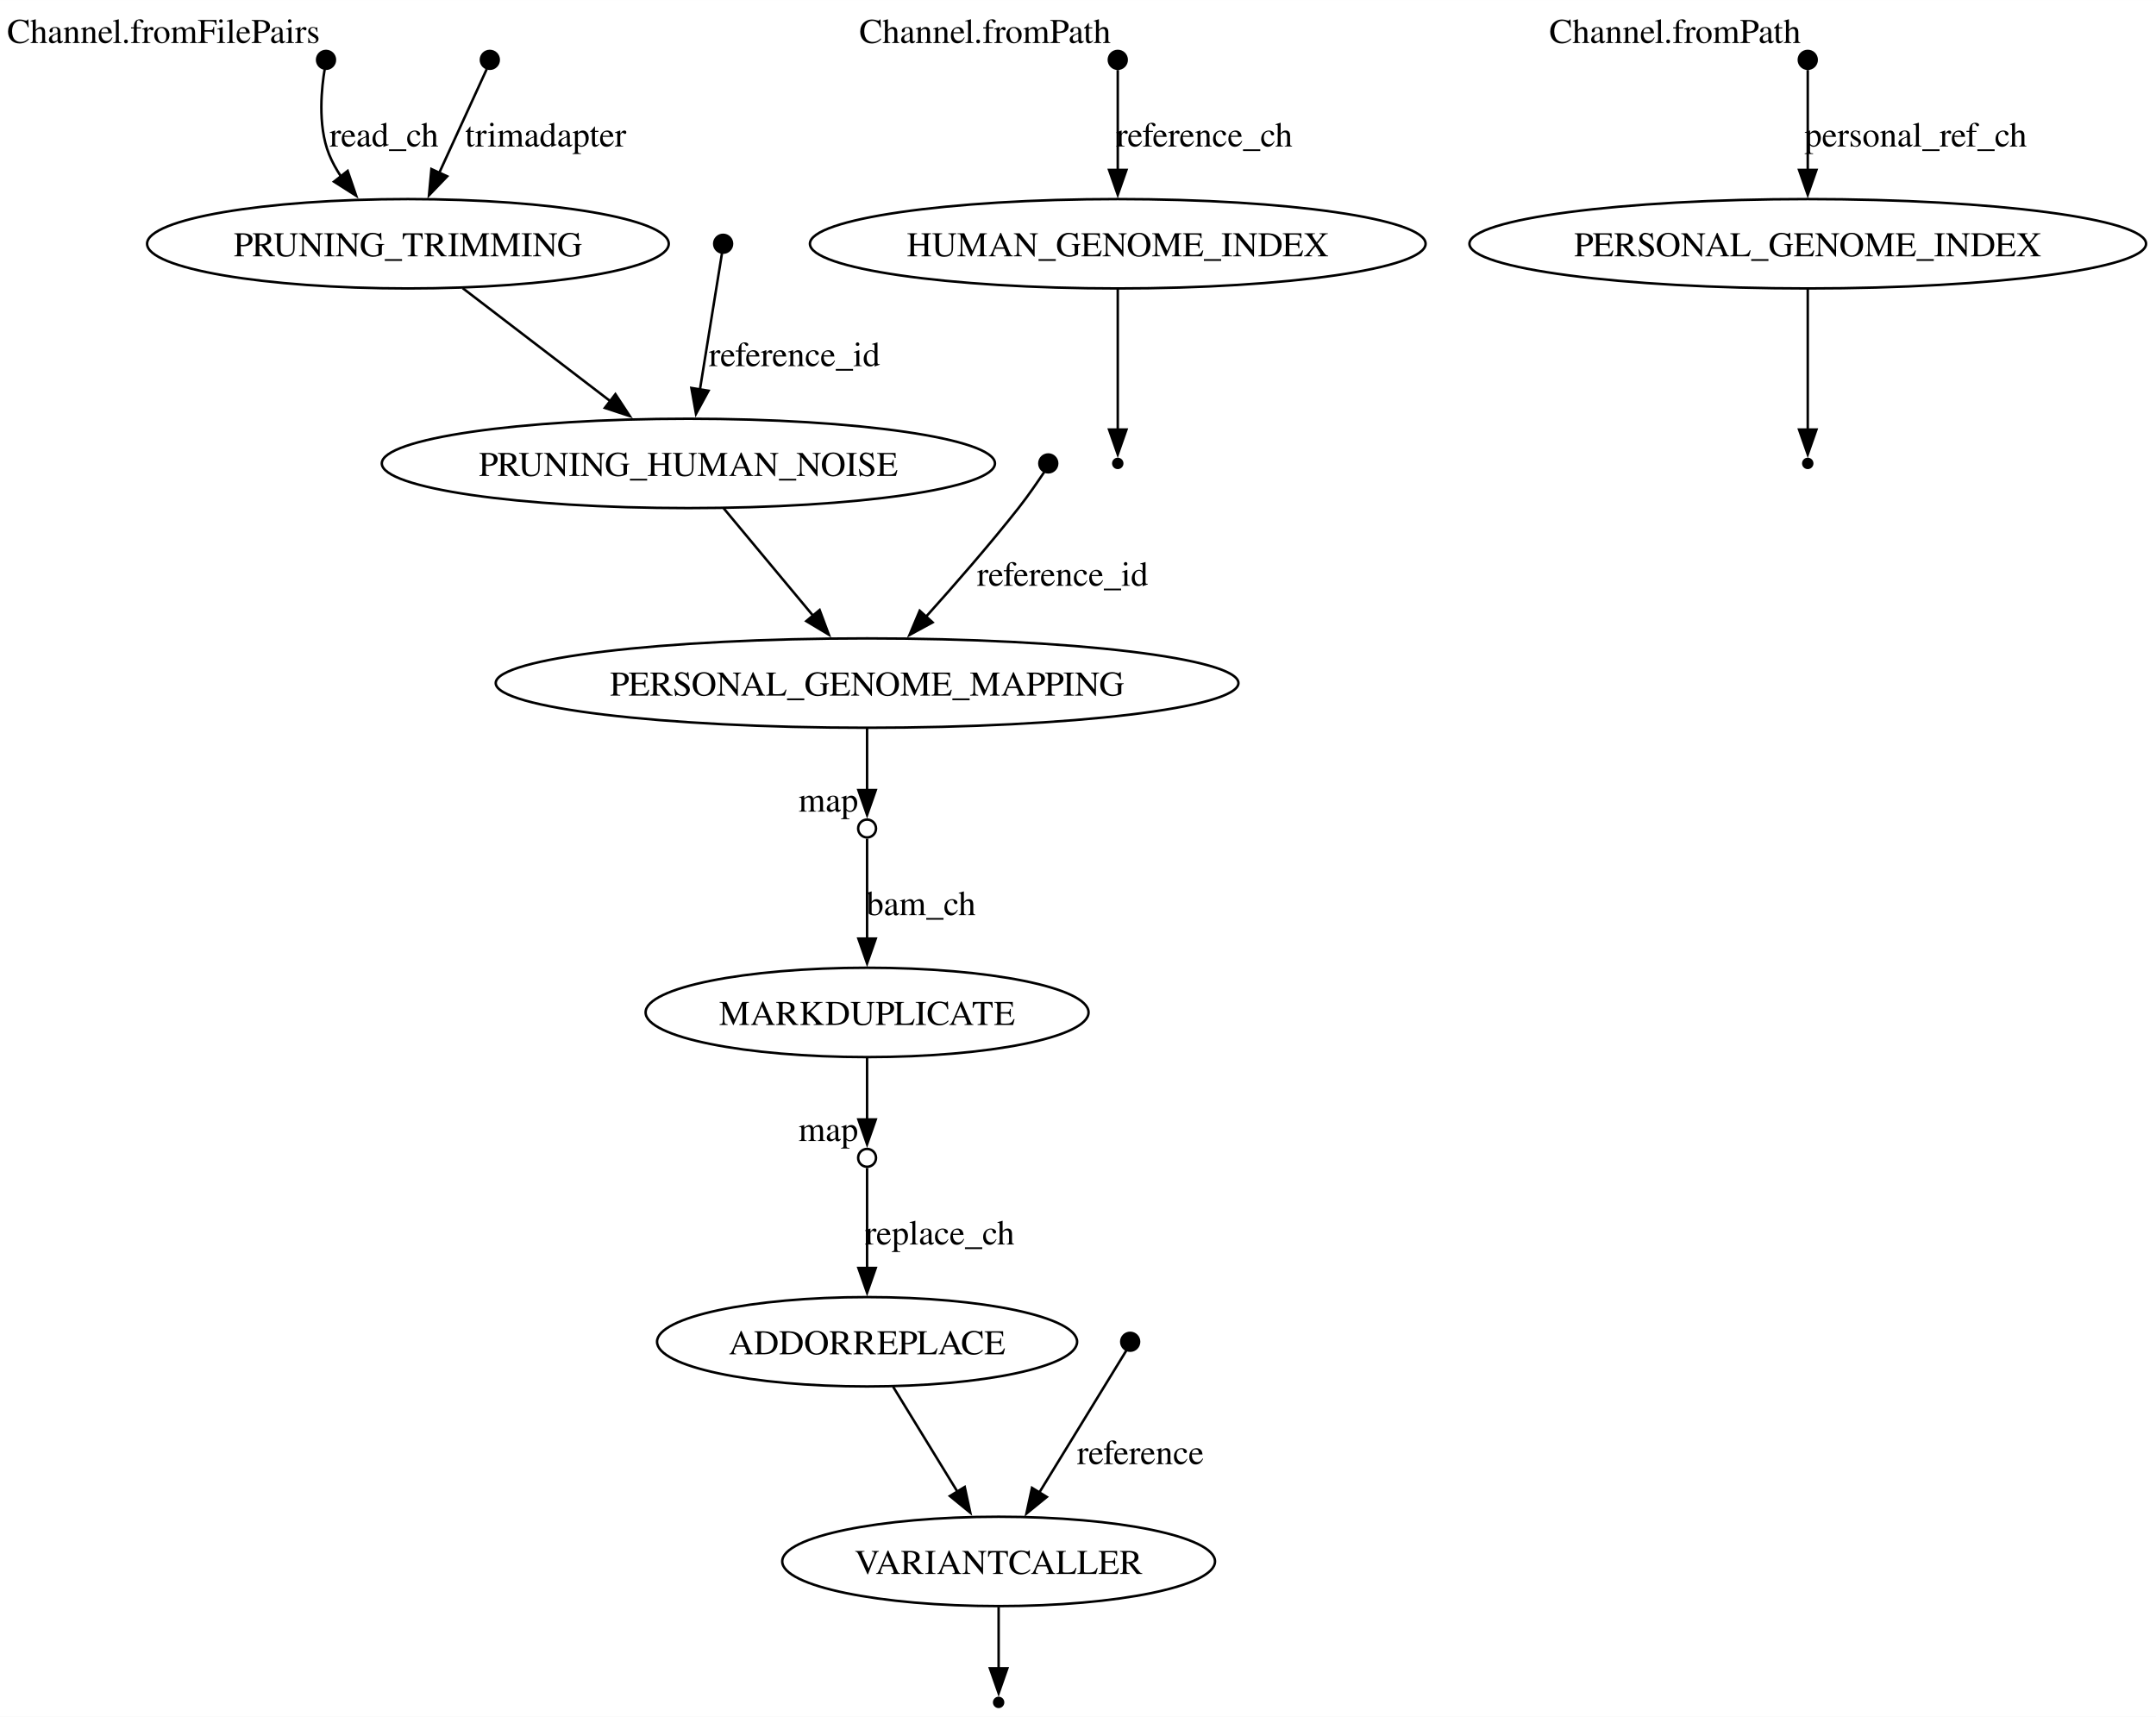
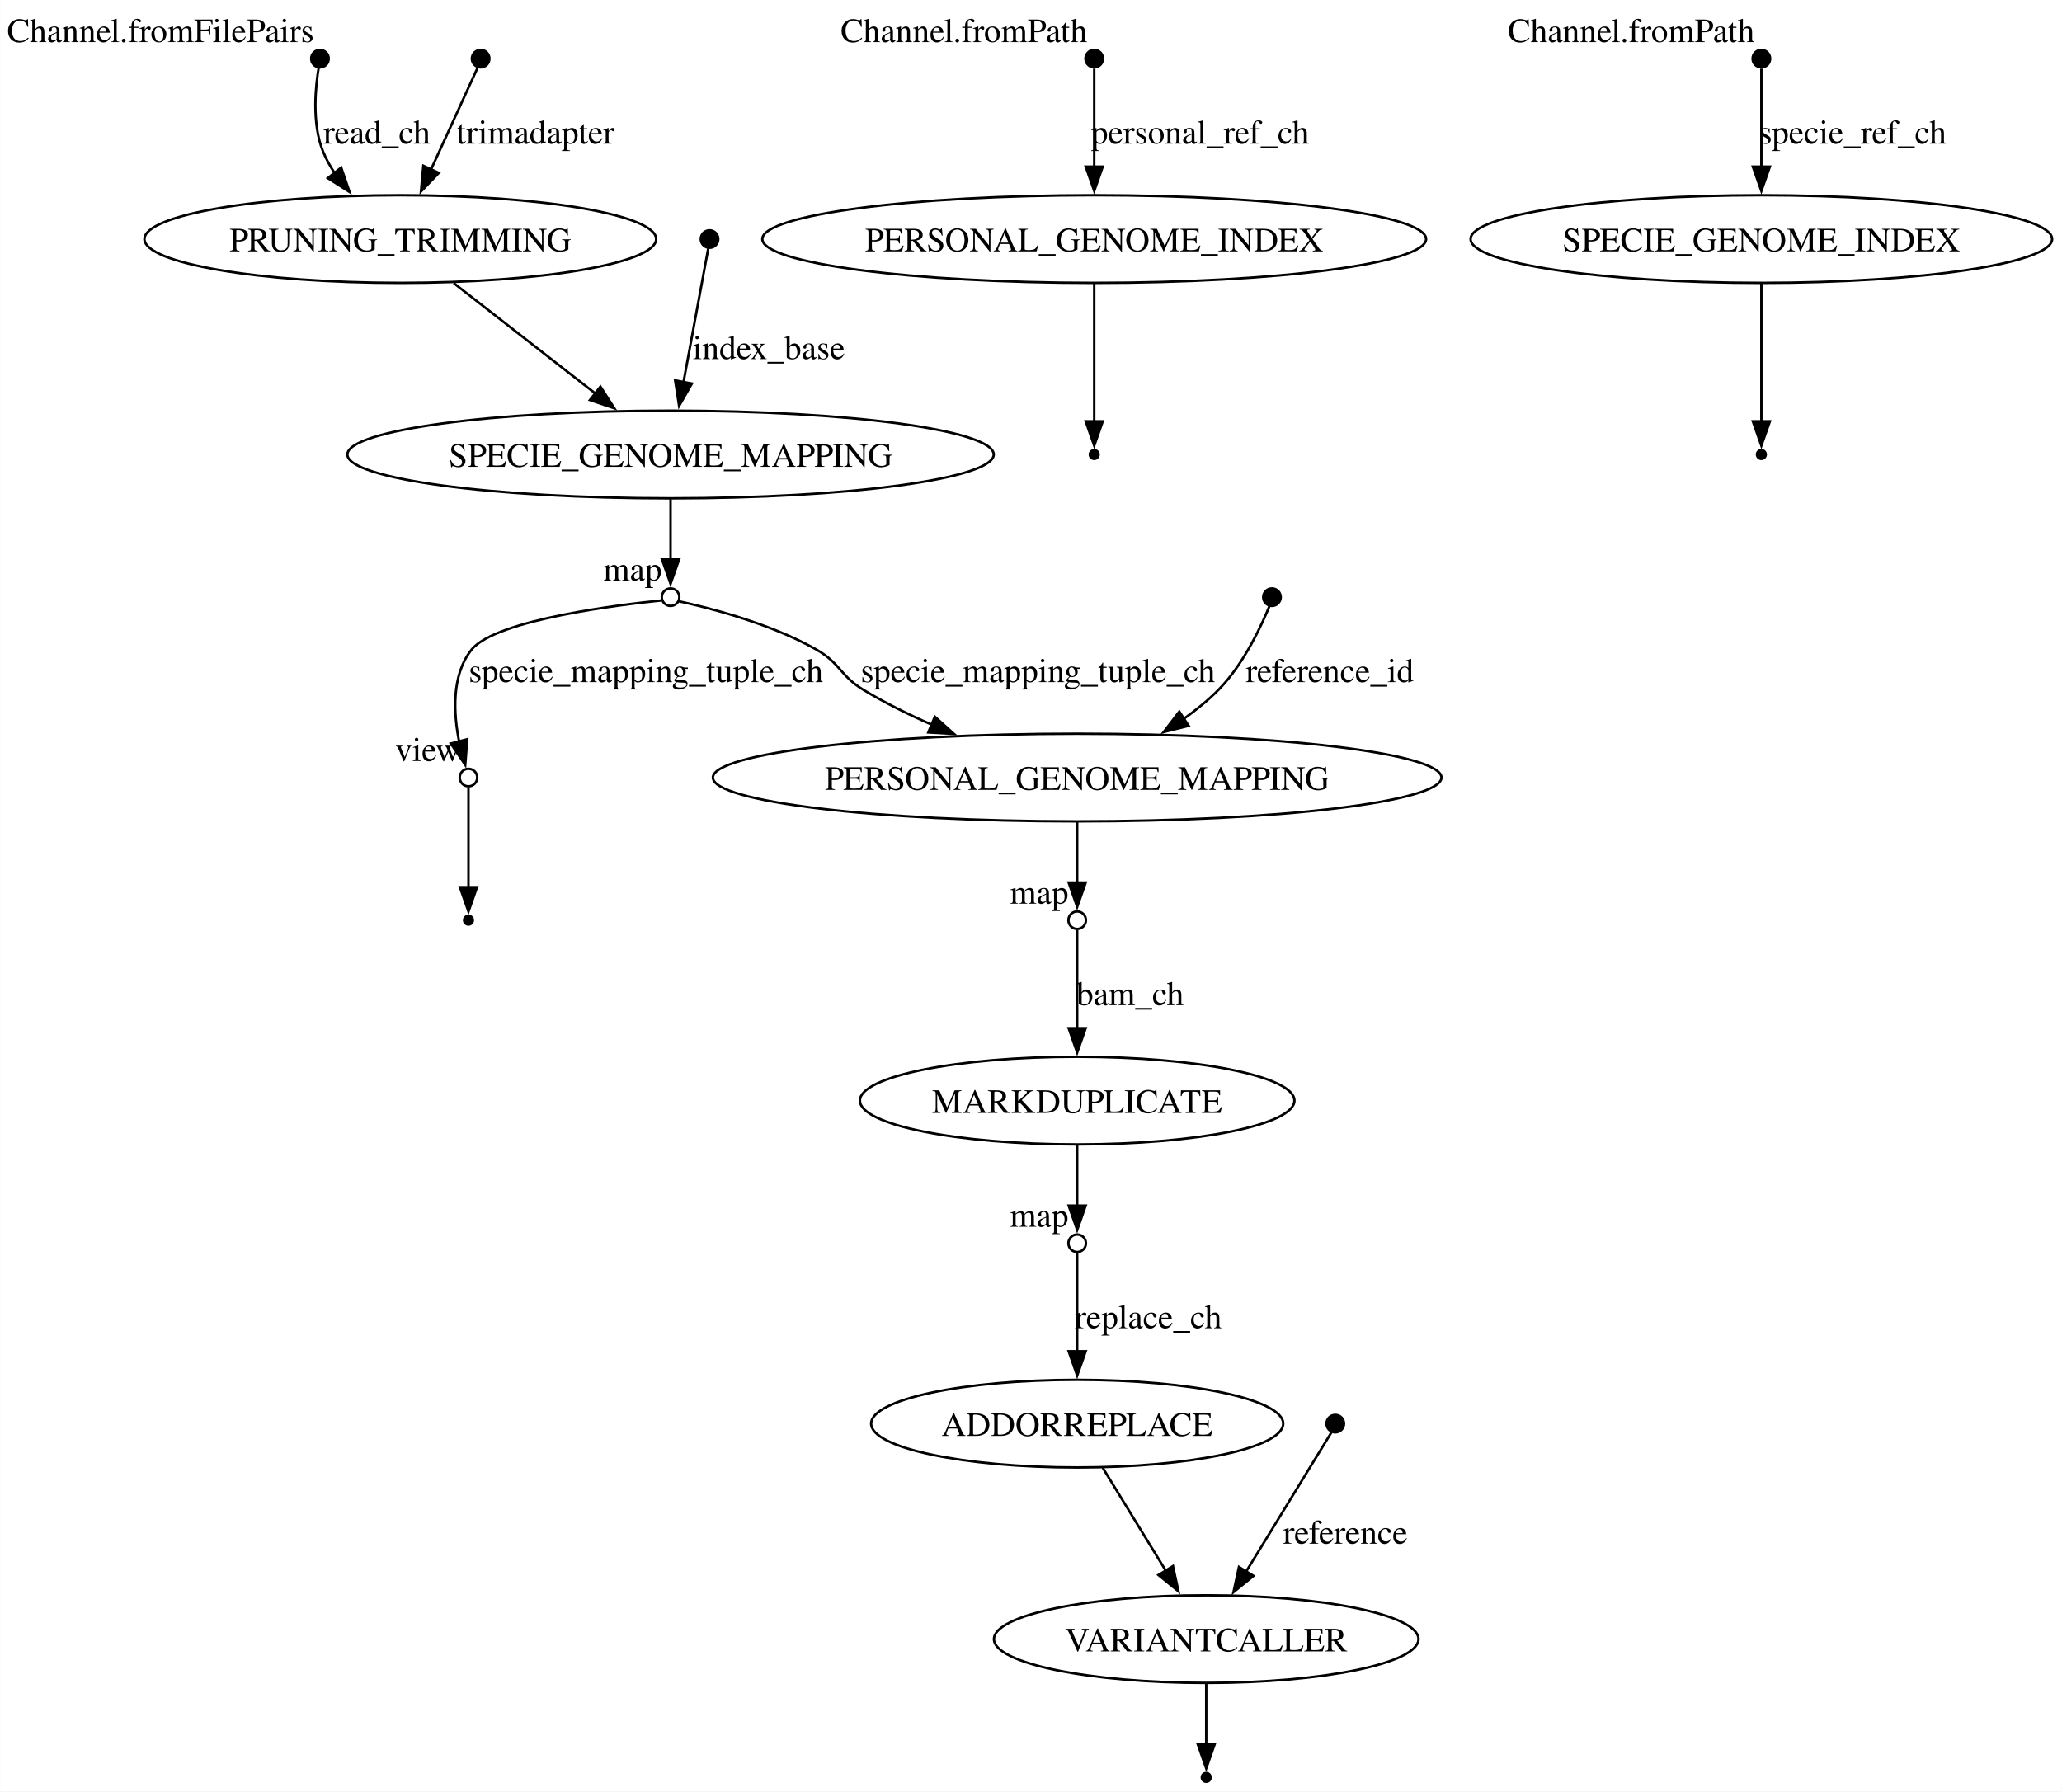
- <svg xmlns="http://www.w3.org/2000/svg" width="869pt" height="692pt" viewBox="0.00 0.00 868.66 691.70">
-   <g id="graph0" class="graph" transform="scale(1 1) rotate(0) translate(4 687.7)">
-     <polygon fill="white" stroke="none" points="-4,4 -4,-687.7 864.66,-687.7 864.66,4 -4,4" />
+ <svg xmlns="http://www.w3.org/2000/svg" width="847pt" height="736pt" viewBox="0.00 0.00 846.77 735.90">
+   <g id="graph0" class="graph" transform="scale(1 1) rotate(0) translate(4 731.9)">
+     <polygon fill="white" stroke="none" points="-4,4 -4,-731.9 842.77,-731.9 842.77,4 -4,4" />
    <g id="node1" class="node">
-       <ellipse fill="black" stroke="black" cx="127.35" cy="-663.6" rx="3.6" ry="3.6" />
-       <text text-anchor="middle" x="61.88" y="-670.4" font-family="Times,serif" font-size="14.00">Channel.fromFilePairs</text>
+       <ellipse fill="black" stroke="black" cx="127.35" cy="-707.8" rx="3.6" ry="3.6" />
+       <text text-anchor="middle" x="61.88" y="-714.6" font-family="Times,serif" font-size="14.00">Channel.fromFilePairs</text>
    </g>
    <g id="node2" class="node">
-       <ellipse fill="none" stroke="black" cx="160.35" cy="-589.5" rx="105.09" ry="18" />
-       <text text-anchor="middle" x="160.35" y="-584.45" font-family="Times,serif" font-size="14.00">PRUNING_TRIMMING</text>
+       <ellipse fill="none" stroke="black" cx="160.35" cy="-633.7" rx="105.09" ry="18" />
+       <text text-anchor="middle" x="160.35" y="-628.65" font-family="Times,serif" font-size="14.00">PRUNING_TRIMMING</text>
    </g>
    <g id="edge1" class="edge">
-       <path fill="none" stroke="black" d="M126.81,-659.77C125.72,-653.37 123.76,-637.44 128.6,-625.5 129.84,-622.44 131.48,-619.47 133.36,-616.64" />
-       <polygon fill="black" stroke="black" points="136.07,-618.86 139.51,-608.84 130.57,-614.53 136.07,-618.86" />
-       <text text-anchor="middle" x="150.73" y="-628.7" font-family="Times,serif" font-size="14.00">read_ch</text>
+       <path fill="none" stroke="black" d="M126.81,-703.97C125.72,-697.57 123.76,-681.64 128.6,-669.7 129.84,-666.64 131.48,-663.67 133.36,-660.84" />
+       <polygon fill="black" stroke="black" points="136.07,-663.06 139.51,-653.04 130.57,-658.73 136.07,-663.06" />
+       <text text-anchor="middle" x="150.73" y="-672.9" font-family="Times,serif" font-size="14.00">read_ch</text>
    </g>
    <g id="node10" class="node">
-       <ellipse fill="none" stroke="black" cx="273.35" cy="-501" rx="123.52" ry="18" />
-       <text text-anchor="middle" x="273.35" y="-495.95" font-family="Times,serif" font-size="14.00">PRUNING_HUMAN_NOISE</text>
+       <ellipse fill="none" stroke="black" cx="271.35" cy="-545.2" rx="132.73" ry="18" />
+       <text text-anchor="middle" x="271.35" y="-540.15" font-family="Times,serif" font-size="14.00">SPECIE_GENOME_MAPPING</text>
    </g>
    <g id="edge7" class="edge">
-       <path fill="none" stroke="black" d="M182.41,-571.62C199.33,-558.66 222.92,-540.6 241.83,-526.13" />
-       <polygon fill="black" stroke="black" points="243.95,-528.91 249.76,-520.06 239.69,-523.36 243.95,-528.91" />
+       <path fill="none" stroke="black" d="M182.28,-615.61C198.93,-602.64 222.03,-584.63 240.53,-570.21" />
+       <polygon fill="black" stroke="black" points="242.54,-573.09 248.27,-564.18 238.23,-567.57 242.54,-573.09" />
    </g>
    <g id="node3" class="node">
-       <ellipse fill="black" stroke="black" cx="446.35" cy="-663.6" rx="3.6" ry="3.6" />
-       <text text-anchor="middle" x="392.88" y="-670.4" font-family="Times,serif" font-size="14.00">Channel.fromPath</text>
+       <ellipse fill="black" stroke="black" cx="445.35" cy="-707.8" rx="3.6" ry="3.6" />
+       <text text-anchor="middle" x="391.88" y="-714.6" font-family="Times,serif" font-size="14.00">Channel.fromPath</text>
    </g>
    <g id="node4" class="node">
-       <ellipse fill="none" stroke="black" cx="446.35" cy="-589.5" rx="124.03" ry="18" />
-       <text text-anchor="middle" x="446.35" y="-584.45" font-family="Times,serif" font-size="14.00">HUMAN_GENOME_INDEX</text>
+       <ellipse fill="none" stroke="black" cx="445.35" cy="-633.7" rx="136.31" ry="18" />
+       <text text-anchor="middle" x="445.35" y="-628.65" font-family="Times,serif" font-size="14.00">PERSONAL_GENOME_INDEX</text>
    </g>
    <g id="edge2" class="edge">
-       <path fill="none" stroke="black" d="M446.35,-659.5C446.35,-652.5 446.35,-634.84 446.35,-619.14" />
-       <polygon fill="black" stroke="black" points="449.85,-619.24 446.35,-609.24 442.85,-619.24 449.85,-619.24" />
-       <text text-anchor="middle" x="481.23" y="-628.7" font-family="Times,serif" font-size="14.00">reference_ch</text>
+       <path fill="none" stroke="black" d="M445.35,-703.7C445.35,-696.7 445.35,-679.04 445.35,-663.34" />
+       <polygon fill="black" stroke="black" points="448.85,-663.44 445.35,-653.44 441.85,-663.44 448.85,-663.44" />
+       <text text-anchor="middle" x="488.85" y="-672.9" font-family="Times,serif" font-size="14.00">personal_ref_ch</text>
    </g>
    <g id="node5" class="node">
-       <ellipse fill="black" stroke="black" cx="446.35" cy="-501" rx="1.8" ry="1.8" />
+       <ellipse fill="black" stroke="black" cx="445.35" cy="-545.2" rx="1.8" ry="1.8" />
    </g>
    <g id="edge3" class="edge">
-       <path fill="none" stroke="black" d="M446.35,-571.41C446.35,-554.63 446.35,-529.44 446.35,-514.47" />
-       <polygon fill="black" stroke="black" points="449.85,-514.63 446.35,-504.63 442.85,-514.63 449.85,-514.63" />
+       <path fill="none" stroke="black" d="M445.35,-615.61C445.35,-598.83 445.35,-573.64 445.35,-558.67" />
+       <polygon fill="black" stroke="black" points="448.85,-558.83 445.35,-548.83 441.85,-558.83 448.85,-558.83" />
    </g>
    <g id="node6" class="node">
-       <ellipse fill="black" stroke="black" cx="724.35" cy="-663.6" rx="3.6" ry="3.6" />
-       <text text-anchor="middle" x="670.88" y="-670.4" font-family="Times,serif" font-size="14.00">Channel.fromPath</text>
+       <ellipse fill="black" stroke="black" cx="719.35" cy="-707.8" rx="3.6" ry="3.6" />
+       <text text-anchor="middle" x="665.88" y="-714.6" font-family="Times,serif" font-size="14.00">Channel.fromPath</text>
    </g>
    <g id="node7" class="node">
-       <ellipse fill="none" stroke="black" cx="724.35" cy="-589.5" rx="136.31" ry="18" />
-       <text text-anchor="middle" x="724.35" y="-584.45" font-family="Times,serif" font-size="14.00">PERSONAL_GENOME_INDEX</text>
+       <ellipse fill="none" stroke="black" cx="719.35" cy="-633.7" rx="119.42" ry="18" />
+       <text text-anchor="middle" x="719.35" y="-628.65" font-family="Times,serif" font-size="14.00">SPECIE_GENOME_INDEX</text>
    </g>
    <g id="edge4" class="edge">
-       <path fill="none" stroke="black" d="M724.35,-659.5C724.35,-652.5 724.35,-634.84 724.35,-619.14" />
-       <polygon fill="black" stroke="black" points="727.85,-619.24 724.35,-609.24 720.85,-619.24 727.85,-619.24" />
-       <text text-anchor="middle" x="767.85" y="-628.7" font-family="Times,serif" font-size="14.00">personal_ref_ch</text>
+       <path fill="none" stroke="black" d="M719.35,-703.7C719.35,-696.7 719.35,-679.04 719.35,-663.34" />
+       <polygon fill="black" stroke="black" points="722.85,-663.44 719.35,-653.44 715.85,-663.44 722.85,-663.44" />
+       <text text-anchor="middle" x="756.85" y="-672.9" font-family="Times,serif" font-size="14.00">specie_ref_ch</text>
    </g>
    <g id="node8" class="node">
-       <ellipse fill="black" stroke="black" cx="724.35" cy="-501" rx="1.8" ry="1.8" />
+       <ellipse fill="black" stroke="black" cx="719.35" cy="-545.2" rx="1.8" ry="1.8" />
    </g>
    <g id="edge5" class="edge">
-       <path fill="none" stroke="black" d="M724.35,-571.41C724.35,-554.63 724.35,-529.44 724.35,-514.47" />
-       <polygon fill="black" stroke="black" points="727.85,-514.63 724.35,-504.63 720.85,-514.63 727.85,-514.63" />
+       <path fill="none" stroke="black" d="M719.35,-615.61C719.35,-598.83 719.35,-573.64 719.35,-558.67" />
+       <polygon fill="black" stroke="black" points="722.85,-558.83 719.35,-548.83 715.85,-558.83 722.85,-558.83" />
    </g>
    <g id="node9" class="node">
-       <ellipse fill="black" stroke="black" cx="193.35" cy="-663.6" rx="3.6" ry="3.6" />
+       <ellipse fill="black" stroke="black" cx="193.35" cy="-707.8" rx="3.6" ry="3.6" />
    </g>
    <g id="edge6" class="edge">
-       <path fill="none" stroke="black" d="M192.1,-659.86C188.93,-652.94 180.32,-634.14 172.87,-617.85" />
-       <polygon fill="black" stroke="black" points="176.18,-616.68 168.84,-609.04 169.82,-619.59 176.18,-616.68" />
-       <text text-anchor="middle" x="215.85" y="-628.7" font-family="Times,serif" font-size="14.00">trimadapter</text>
+       <path fill="none" stroke="black" d="M192.1,-704.06C188.93,-697.14 180.32,-678.34 172.87,-662.05" />
+       <polygon fill="black" stroke="black" points="176.18,-660.88 168.84,-653.24 169.82,-663.79 176.18,-660.88" />
+       <text text-anchor="middle" x="215.85" y="-672.9" font-family="Times,serif" font-size="14.00">trimadapter</text>
    </g>
    <g id="node12" class="node">
-       <ellipse fill="none" stroke="black" cx="345.35" cy="-412.5" rx="149.62" ry="18" />
-       <text text-anchor="middle" x="345.35" y="-407.45" font-family="Times,serif" font-size="14.00">PERSONAL_GENOME_MAPPING</text>
+       <ellipse fill="none" stroke="black" cx="271.35" cy="-486.6" rx="3.6" ry="3.6" />
+       <text text-anchor="middle" x="255.75" y="-493.4" font-family="Times,serif" font-size="14.00">map</text>
    </g>
    <g id="edge9" class="edge">
-       <path fill="none" stroke="black" d="M287.57,-482.91C297.86,-470.55 311.95,-453.63 323.64,-439.58" />
-       <polygon fill="black" stroke="black" points="326.23,-441.94 329.94,-432.01 320.85,-437.46 326.23,-441.94" />
+       <path fill="none" stroke="black" d="M271.35,-526.91C271.35,-518.88 271.35,-509.46 271.35,-501.85" />
+       <polygon fill="black" stroke="black" points="274.85,-502.07 271.35,-492.07 267.85,-502.07 274.85,-502.07" />
    </g>
    <g id="node11" class="node">
-       <ellipse fill="black" stroke="black" cx="287.35" cy="-589.5" rx="3.6" ry="3.6" />
+       <ellipse fill="black" stroke="black" cx="287.35" cy="-633.7" rx="3.6" ry="3.6" />
    </g>
    <g id="edge8" class="edge">
-       <path fill="none" stroke="black" d="M286.88,-585.62C285.51,-577.1 281.33,-551.32 277.98,-530.61" />
-       <polygon fill="black" stroke="black" points="281.47,-530.28 276.42,-520.97 274.56,-531.4 281.47,-530.28" />
-       <text text-anchor="middle" x="316.1" y="-540.2" font-family="Times,serif" font-size="14.00">reference_id</text>
+       <path fill="none" stroke="black" d="M286.82,-629.82C285.24,-621.3 280.47,-595.52 276.64,-574.81" />
+       <polygon fill="black" stroke="black" points="280.12,-574.36 274.86,-565.16 273.23,-575.63 280.12,-574.36" />
+       <text text-anchor="middle" x="311.73" y="-584.4" font-family="Times,serif" font-size="14.00">index_base</text>
+     </g>
+     <g id="node13" class="node">
+       <ellipse fill="none" stroke="black" cx="188.35" cy="-412.5" rx="3.6" ry="3.6" />
+       <text text-anchor="middle" x="171.62" y="-419.3" font-family="Times,serif" font-size="14.00">view</text>
+     </g>
+     <g id="edge10" class="edge">
+       <path fill="none" stroke="black" d="M267.55,-485.24C252.8,-483.75 199.65,-477.58 189.6,-465 181.19,-454.47 182.25,-438.49 184.54,-427.12" />
+       <polygon fill="black" stroke="black" points="187.86,-428.25 187.02,-417.69 181.09,-426.48 187.86,-428.25" />
+       <text text-anchor="middle" x="261.23" y="-451.7" font-family="Times,serif" font-size="14.00">specie_mapping_tuple_ch</text>
+     </g>
+     <g id="node15" class="node">
+       <ellipse fill="none" stroke="black" cx="438.35" cy="-412.5" rx="149.62" ry="18" />
+       <text text-anchor="middle" x="438.35" y="-407.45" font-family="Times,serif" font-size="14.00">PERSONAL_GENOME_MAPPING</text>
+     </g>
+     <g id="edge12" class="edge">
+       <path fill="none" stroke="black" d="M274.79,-484.9C284.28,-482.87 311.47,-476.38 331.35,-465 341.13,-459.4 340.96,-454.33 350.6,-448.5 359.36,-443.2 369.06,-438.4 378.73,-434.18" />
+       <polygon fill="black" stroke="black" points="379.89,-437.49 387.77,-430.41 377.19,-431.03 379.89,-437.49" />
+       <text text-anchor="middle" x="422.23" y="-451.7" font-family="Times,serif" font-size="14.00">specie_mapping_tuple_ch</text>
    </g>
    <g id="node14" class="node">
-       <ellipse fill="none" stroke="black" cx="345.35" cy="-353.9" rx="3.6" ry="3.6" />
-       <text text-anchor="middle" x="329.75" y="-360.7" font-family="Times,serif" font-size="14.00">map</text>
+       <ellipse fill="black" stroke="black" cx="188.35" cy="-353.9" rx="1.8" ry="1.8" />
    </g>
    <g id="edge11" class="edge">
-       <path fill="none" stroke="black" d="M345.35,-394.21C345.35,-386.18 345.35,-376.76 345.35,-369.15" />
-       <polygon fill="black" stroke="black" points="348.85,-369.37 345.35,-359.37 341.85,-369.37 348.85,-369.37" />
+       <path fill="none" stroke="black" d="M188.35,-408.46C188.35,-400.8 188.35,-380.39 188.35,-367.1" />
+       <polygon fill="black" stroke="black" points="191.85,-367.46 188.35,-357.46 184.85,-367.46 191.85,-367.46" />
    </g>
-     <g id="node13" class="node">
-       <ellipse fill="black" stroke="black" cx="418.35" cy="-501" rx="3.6" ry="3.6" />
+     <g id="node17" class="node">
+       <ellipse fill="none" stroke="black" cx="438.35" cy="-353.9" rx="3.6" ry="3.6" />
+       <text text-anchor="middle" x="422.75" y="-360.7" font-family="Times,serif" font-size="14.00">map</text>
    </g>
-     <g id="edge10" class="edge">
-       <path fill="none" stroke="black" d="M416.72,-497.52C414.48,-494.16 410.29,-487.99 406.35,-483 394.56,-468.04 380.6,-452.02 369.01,-439.14" />
-       <polygon fill="black" stroke="black" points="371.75,-436.95 362.44,-431.89 366.56,-441.65 371.75,-436.95" />
-       <text text-anchor="middle" x="424.1" y="-451.7" font-family="Times,serif" font-size="14.00">reference_id</text>
-     </g>
-     <g id="node15" class="node">
-       <ellipse fill="none" stroke="black" cx="345.35" cy="-279.8" rx="89.23" ry="18" />
-       <text text-anchor="middle" x="345.35" y="-274.75" font-family="Times,serif" font-size="14.00">MARKDUPLICATE</text>
-     </g>
-     <g id="edge12" class="edge">
-       <path fill="none" stroke="black" d="M345.35,-349.8C345.35,-342.8 345.35,-325.14 345.35,-309.44" />
-       <polygon fill="black" stroke="black" points="348.85,-309.54 345.35,-299.54 341.85,-309.54 348.85,-309.54" />
-       <text text-anchor="middle" x="367.1" y="-319" font-family="Times,serif" font-size="14.00">bam_ch</text>
+     <g id="edge14" class="edge">
+       <path fill="none" stroke="black" d="M438.35,-394.21C438.35,-386.18 438.35,-376.76 438.35,-369.15" />
+       <polygon fill="black" stroke="black" points="441.85,-369.37 438.35,-359.37 434.85,-369.37 441.85,-369.37" />
    </g>
    <g id="node16" class="node">
-       <ellipse fill="none" stroke="black" cx="345.35" cy="-221.2" rx="3.6" ry="3.6" />
-       <text text-anchor="middle" x="329.75" y="-228" font-family="Times,serif" font-size="14.00">map</text>
+       <ellipse fill="black" stroke="black" cx="518.35" cy="-486.6" rx="3.6" ry="3.6" />
    </g>
    <g id="edge13" class="edge">
-       <path fill="none" stroke="black" d="M345.35,-261.51C345.35,-253.48 345.35,-244.06 345.35,-236.45" />
-       <polygon fill="black" stroke="black" points="348.85,-236.67 345.35,-226.67 341.85,-236.67 348.85,-236.67" />
-     </g>
-     <g id="node17" class="node">
-       <ellipse fill="none" stroke="black" cx="345.35" cy="-147.1" rx="84.62" ry="18" />
-       <text text-anchor="middle" x="345.35" y="-142.05" font-family="Times,serif" font-size="14.00">ADDORREPLACE</text>
-     </g>
-     <g id="edge14" class="edge">
-       <path fill="none" stroke="black" d="M345.35,-217.1C345.35,-210.1 345.35,-192.44 345.35,-176.74" />
-       <polygon fill="black" stroke="black" points="348.85,-176.84 345.35,-166.84 341.85,-176.84 348.85,-176.84" />
-       <text text-anchor="middle" x="374.6" y="-186.3" font-family="Times,serif" font-size="14.00">replace_ch</text>
+       <path fill="none" stroke="black" d="M517.33,-482.97C514.69,-476.46 507.11,-459.34 496.35,-448.5 492.05,-444.17 487.12,-440.16 481.97,-436.51" />
+       <polygon fill="black" stroke="black" points="484.14,-433.75 473.86,-431.19 480.3,-439.6 484.14,-433.75" />
+       <text text-anchor="middle" x="542.1" y="-451.7" font-family="Times,serif" font-size="14.00">reference_id</text>
    </g>
    <g id="node18" class="node">
-       <ellipse fill="none" stroke="black" cx="398.35" cy="-58.6" rx="87.18" ry="18" />
-       <text text-anchor="middle" x="398.35" y="-53.55" font-family="Times,serif" font-size="14.00">VARIANTCALLER</text>
+       <ellipse fill="none" stroke="black" cx="438.35" cy="-279.8" rx="89.23" ry="18" />
+       <text text-anchor="middle" x="438.35" y="-274.75" font-family="Times,serif" font-size="14.00">MARKDUPLICATE</text>
    </g>
    <g id="edge15" class="edge">
-       <path fill="none" stroke="black" d="M355.82,-129.01C363.25,-116.89 373.37,-100.37 381.87,-86.49" />
-       <polygon fill="black" stroke="black" points="384.69,-88.6 386.93,-78.24 378.72,-84.94 384.69,-88.6" />
+       <path fill="none" stroke="black" d="M438.35,-349.8C438.35,-342.8 438.35,-325.14 438.35,-309.44" />
+       <polygon fill="black" stroke="black" points="441.85,-309.54 438.35,-299.54 434.85,-309.54 441.85,-309.54" />
+       <text text-anchor="middle" x="460.1" y="-319" font-family="Times,serif" font-size="14.00">bam_ch</text>
+     </g>
+     <g id="node19" class="node">
+       <ellipse fill="none" stroke="black" cx="438.35" cy="-221.2" rx="3.6" ry="3.6" />
+       <text text-anchor="middle" x="422.75" y="-228" font-family="Times,serif" font-size="14.00">map</text>
+     </g>
+     <g id="edge16" class="edge">
+       <path fill="none" stroke="black" d="M438.35,-261.51C438.35,-253.48 438.35,-244.06 438.35,-236.45" />
+       <polygon fill="black" stroke="black" points="441.85,-236.67 438.35,-226.67 434.85,-236.67 441.85,-236.67" />
    </g>
    <g id="node20" class="node">
-       <ellipse fill="black" stroke="black" cx="398.35" cy="-1.8" rx="1.8" ry="1.8" />
+       <ellipse fill="none" stroke="black" cx="438.35" cy="-147.1" rx="84.62" ry="18" />
+       <text text-anchor="middle" x="438.35" y="-142.05" font-family="Times,serif" font-size="14.00">ADDORREPLACE</text>
    </g>
    <g id="edge17" class="edge">
-       <path fill="none" stroke="black" d="M398.35,-40.26C398.35,-32.18 398.35,-22.74 398.35,-15.35" />
-       <polygon fill="black" stroke="black" points="401.85,-15.51 398.35,-5.51 394.85,-15.51 401.85,-15.51" />
+       <path fill="none" stroke="black" d="M438.35,-217.1C438.35,-210.1 438.35,-192.44 438.35,-176.74" />
+       <polygon fill="black" stroke="black" points="441.85,-176.84 438.35,-166.84 434.85,-176.84 441.85,-176.84" />
+       <text text-anchor="middle" x="467.6" y="-186.3" font-family="Times,serif" font-size="14.00">replace_ch</text>
    </g>
-     <g id="node19" class="node">
-       <ellipse fill="black" stroke="black" cx="451.35" cy="-147.1" rx="3.6" ry="3.6" />
+     <g id="node21" class="node">
+       <ellipse fill="none" stroke="black" cx="491.35" cy="-58.6" rx="87.18" ry="18" />
+       <text text-anchor="middle" x="491.35" y="-53.55" font-family="Times,serif" font-size="14.00">VARIANTCALLER</text>
    </g>
-     <g id="edge16" class="edge">
-       <path fill="none" stroke="black" d="M449.82,-143.6C444.69,-135.23 427.69,-107.49 414.62,-86.15" />
-       <polygon fill="black" stroke="black" points="417.76,-84.58 409.55,-77.89 411.79,-88.24 417.76,-84.58" />
-       <text text-anchor="middle" x="455.48" y="-97.8" font-family="Times,serif" font-size="14.00">reference</text>
+     <g id="edge18" class="edge">
+       <path fill="none" stroke="black" d="M448.82,-129.01C456.25,-116.89 466.37,-100.37 474.87,-86.49" />
+       <polygon fill="black" stroke="black" points="477.69,-88.6 479.93,-78.24 471.72,-84.94 477.69,-88.6" />
+     </g>
+     <g id="node23" class="node">
+       <ellipse fill="black" stroke="black" cx="491.35" cy="-1.8" rx="1.8" ry="1.8" />
+     </g>
+     <g id="edge20" class="edge">
+       <path fill="none" stroke="black" d="M491.35,-40.26C491.35,-32.18 491.35,-22.74 491.35,-15.35" />
+       <polygon fill="black" stroke="black" points="494.85,-15.51 491.35,-5.51 487.85,-15.51 494.85,-15.51" />
+     </g>
+     <g id="node22" class="node">
+       <ellipse fill="black" stroke="black" cx="544.35" cy="-147.1" rx="3.6" ry="3.6" />
+     </g>
+     <g id="edge19" class="edge">
+       <path fill="none" stroke="black" d="M542.82,-143.6C537.69,-135.23 520.69,-107.49 507.62,-86.15" />
+       <polygon fill="black" stroke="black" points="510.76,-84.58 502.55,-77.89 504.79,-88.24 510.76,-84.58" />
+       <text text-anchor="middle" x="548.48" y="-97.8" font-family="Times,serif" font-size="14.00">reference</text>
    </g>
  </g>
</svg>
